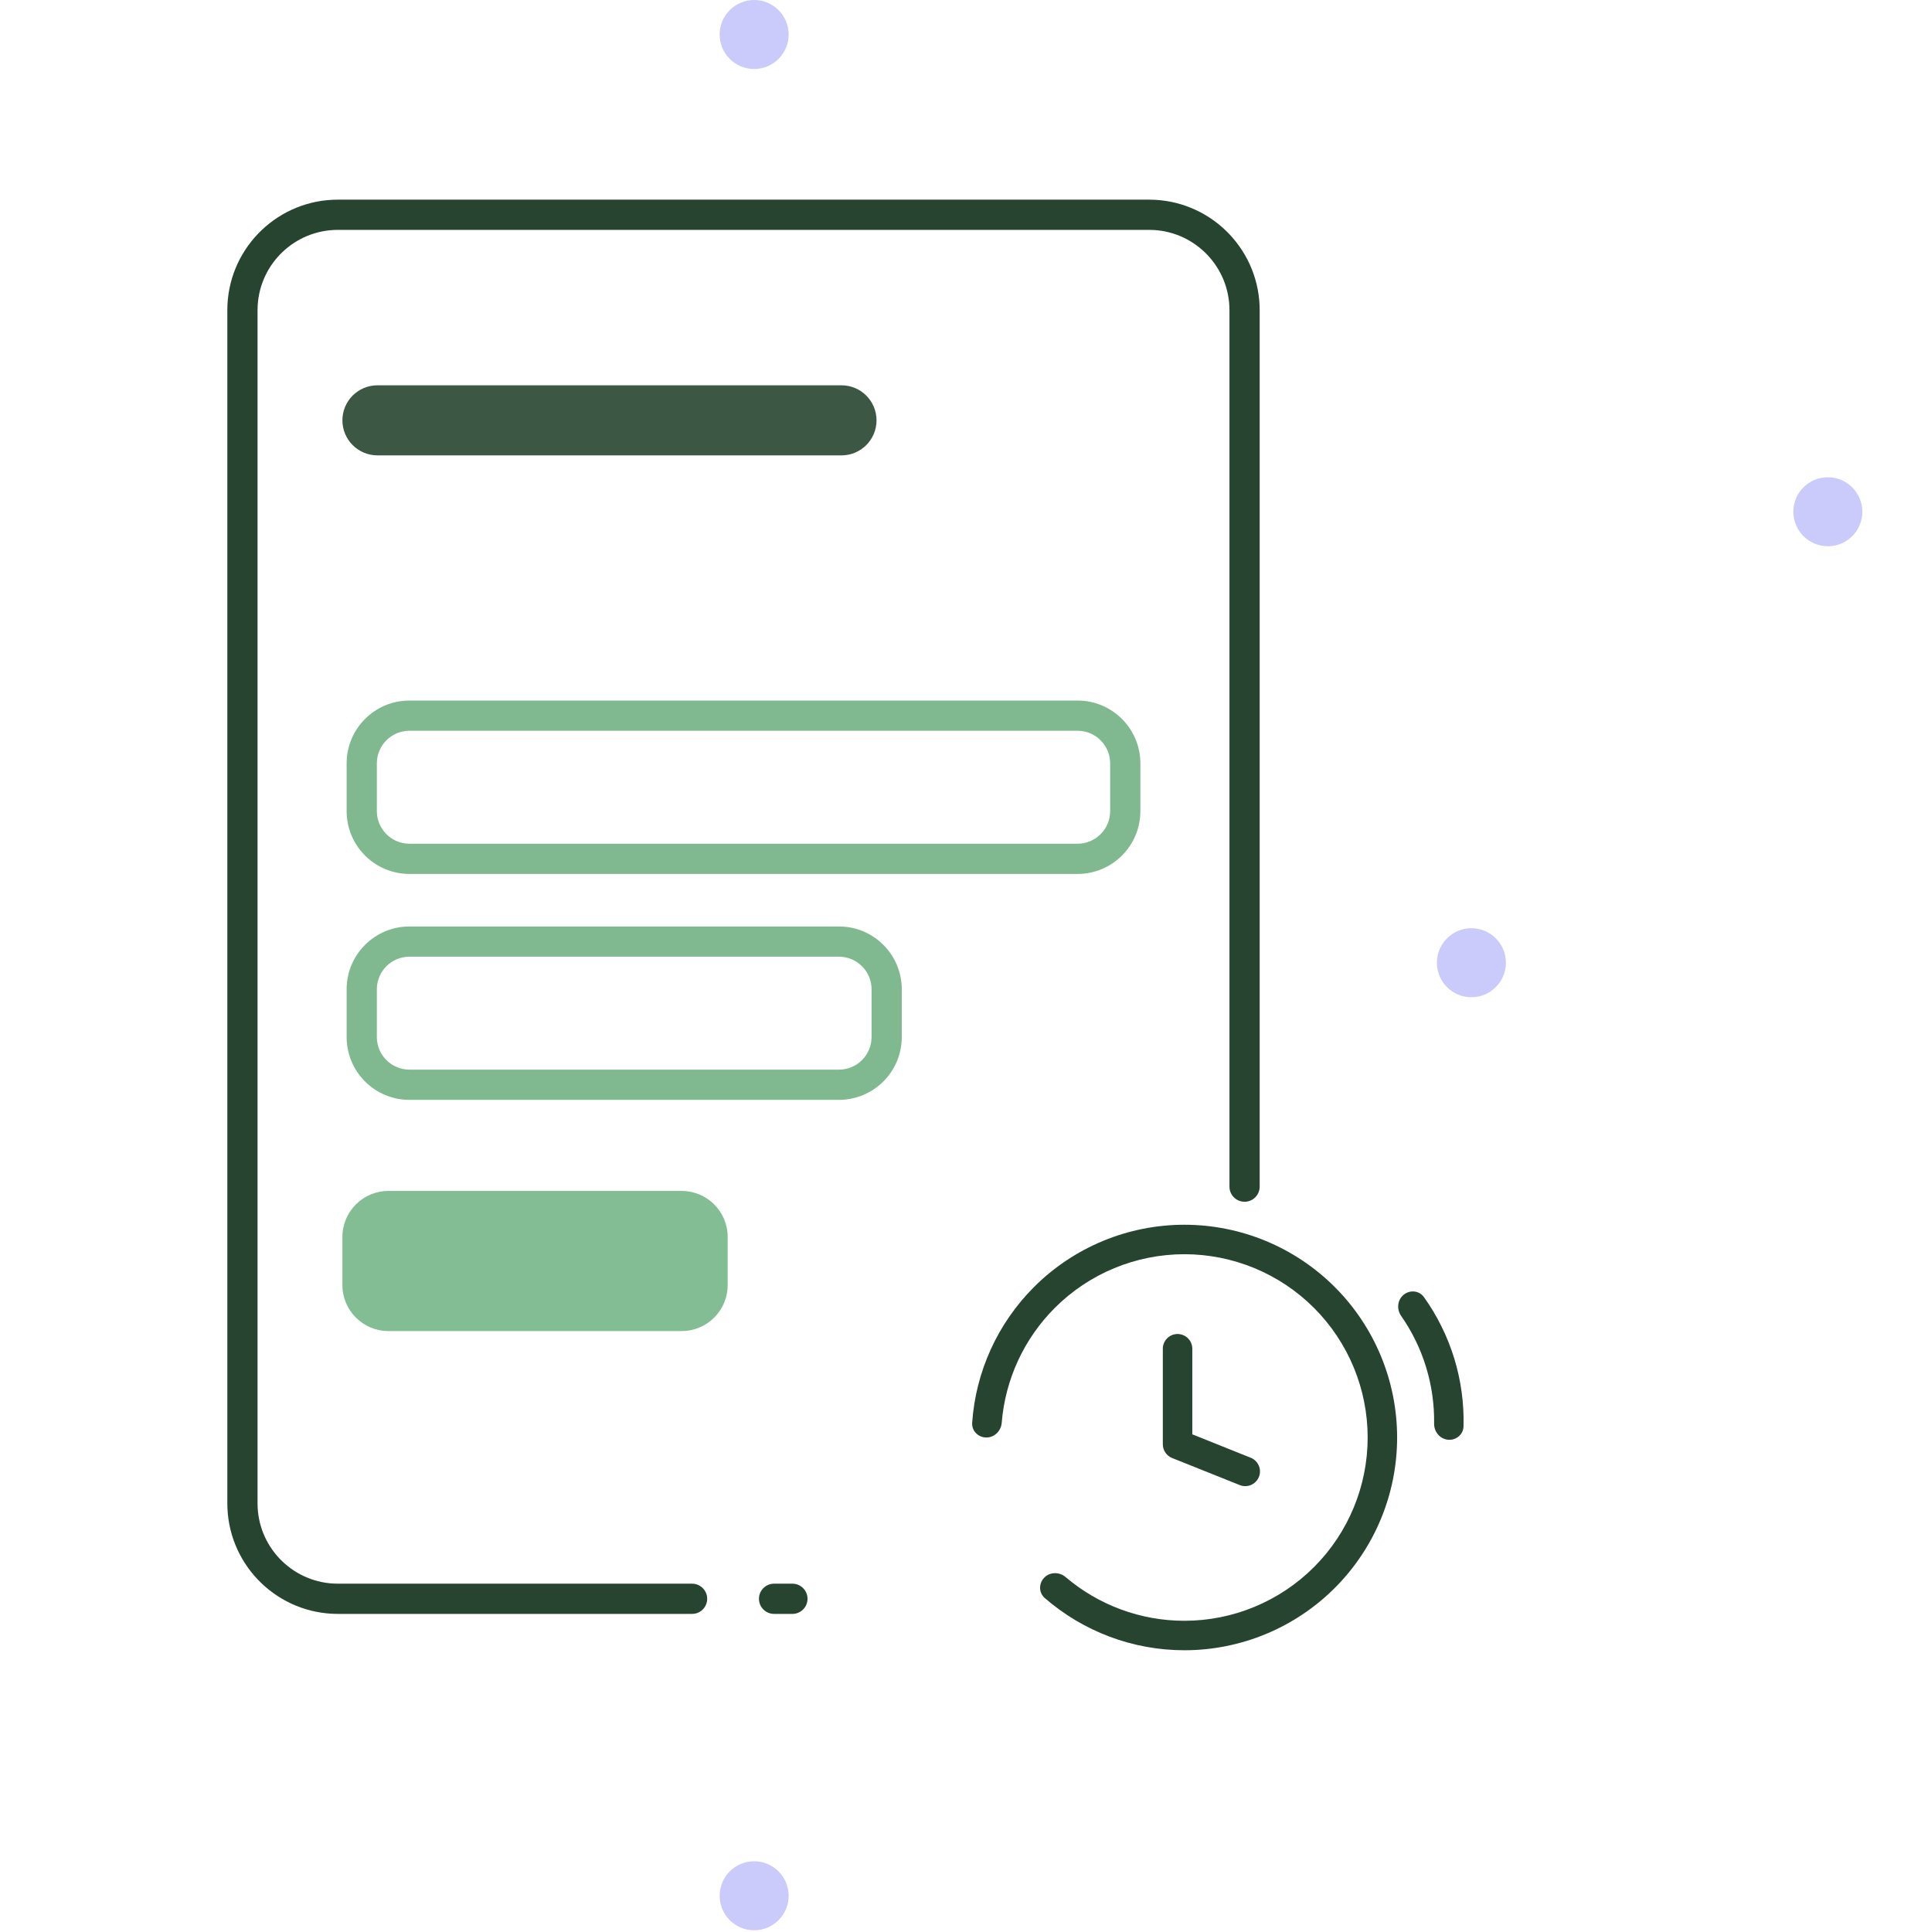
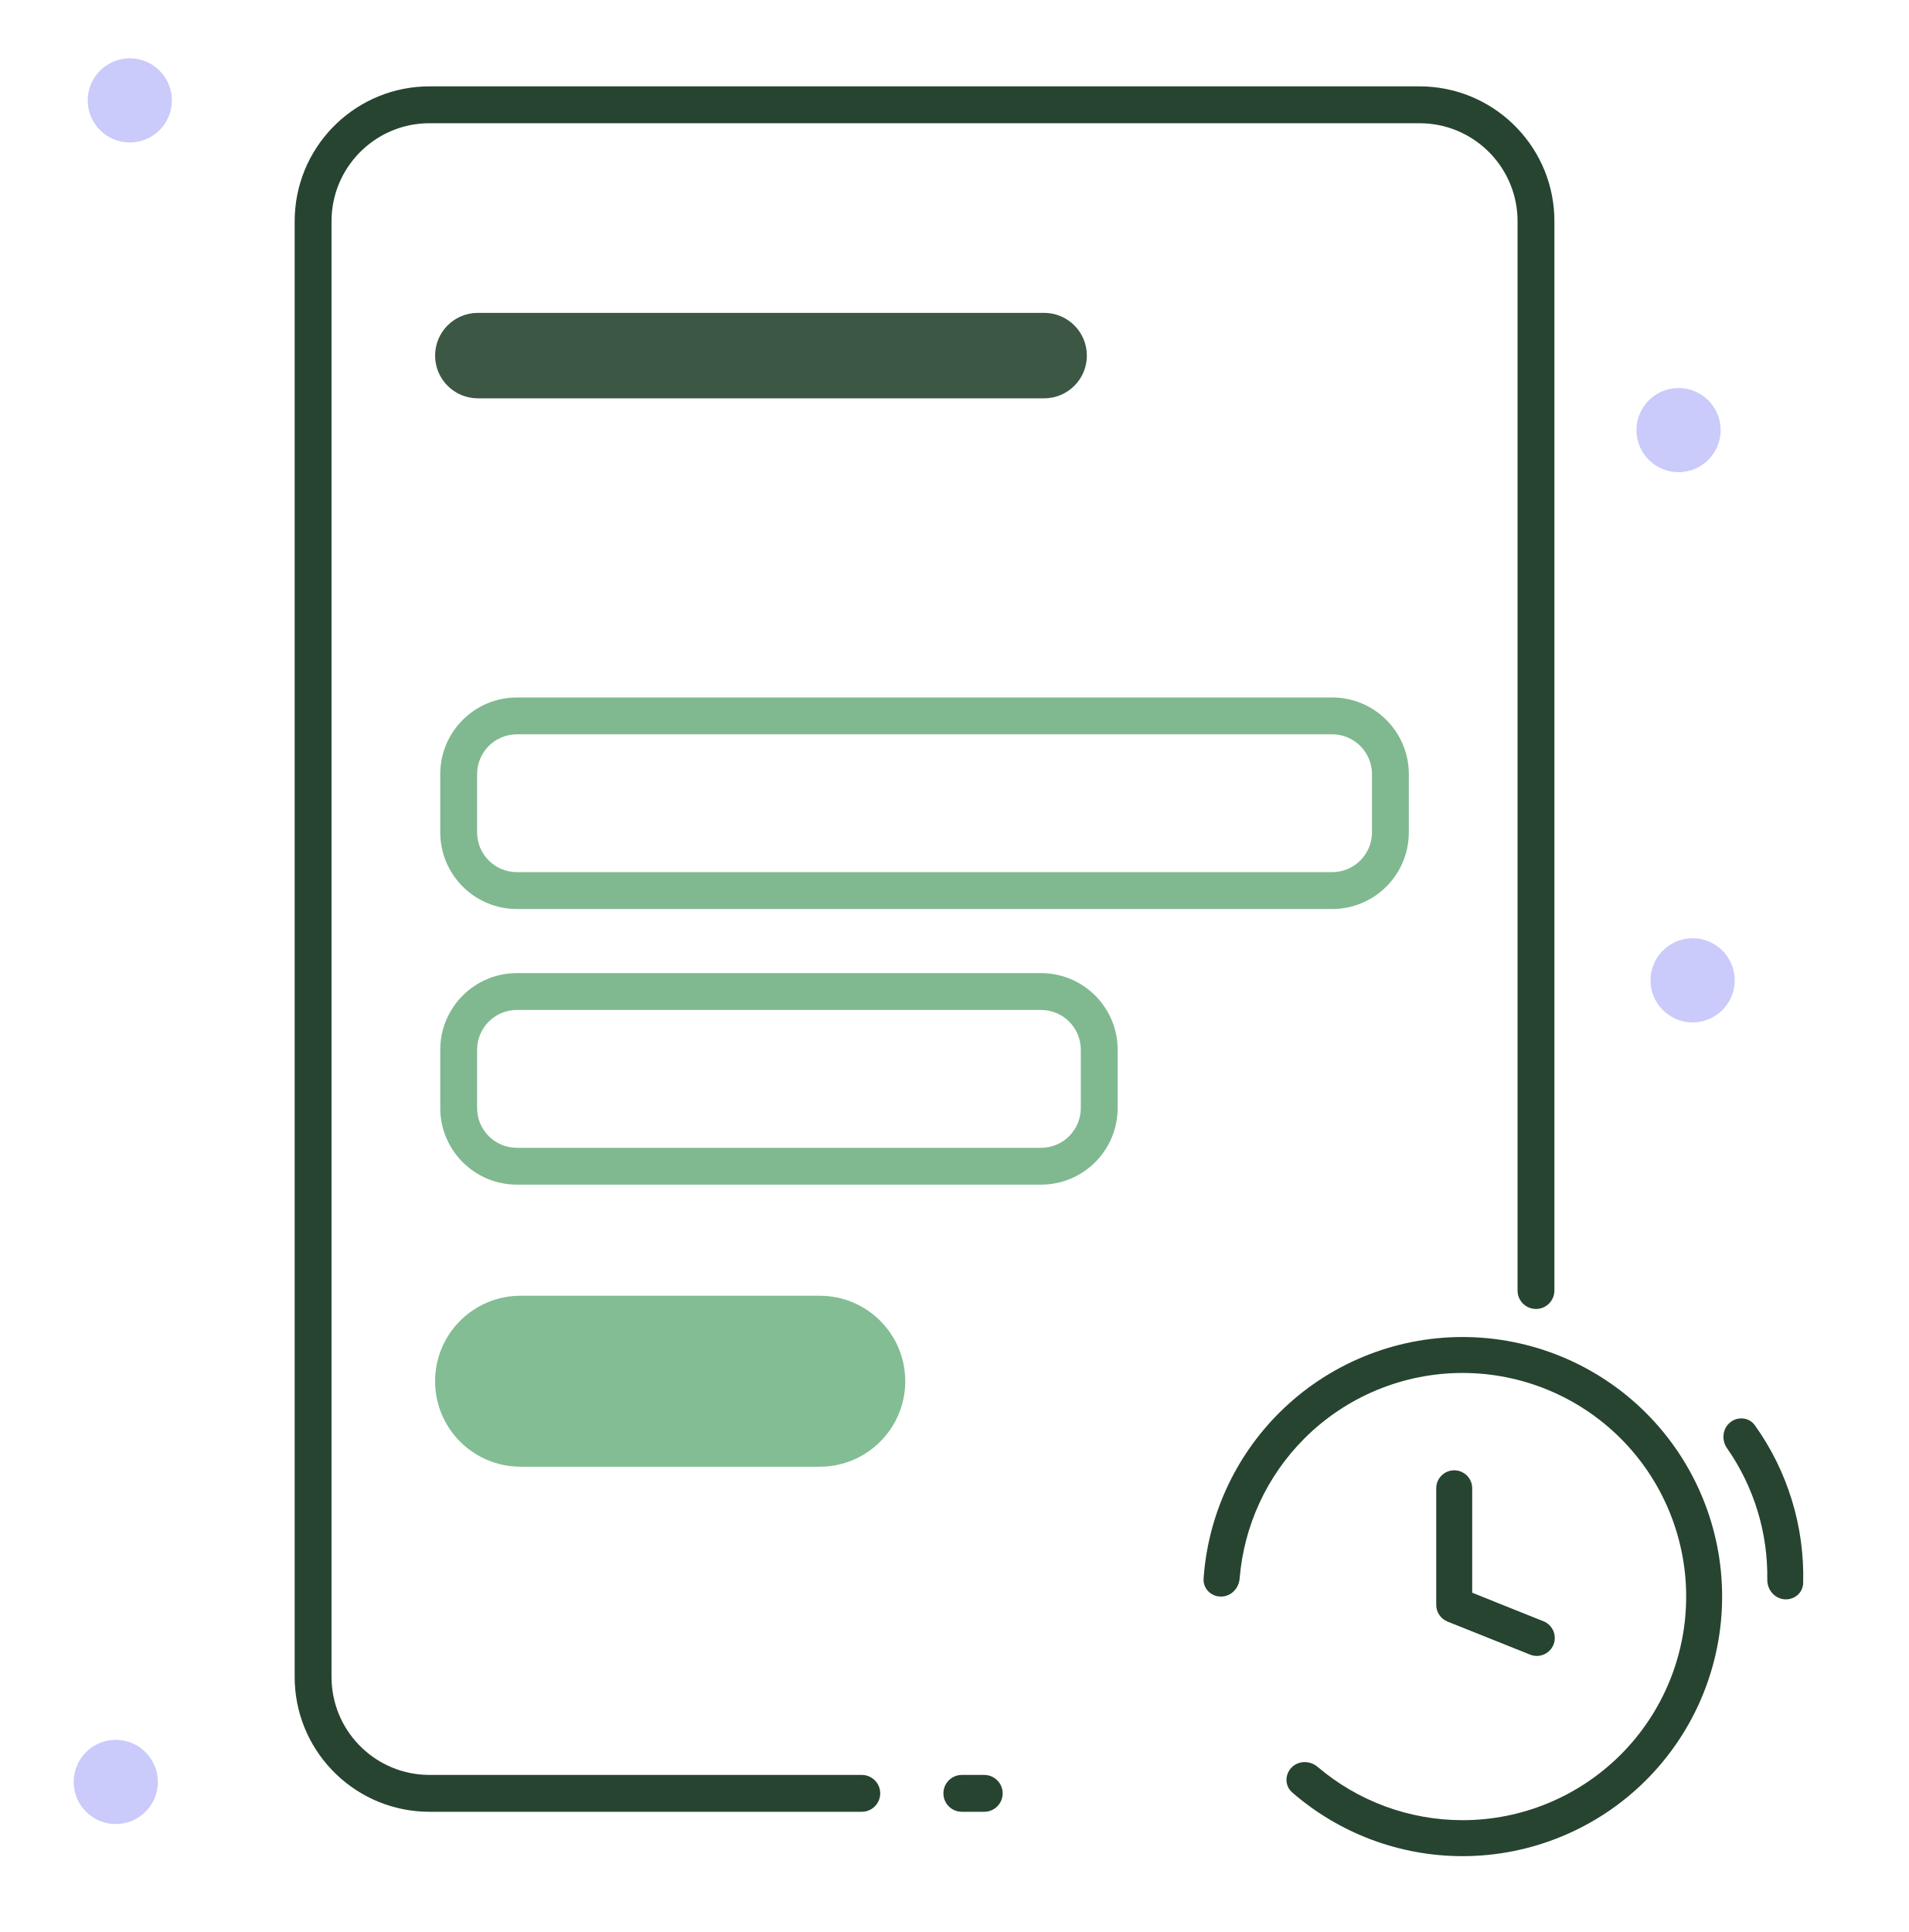
- <svg xmlns="http://www.w3.org/2000/svg" width="167" height="168" viewBox="0 0 167 168" fill="none">
-   <path fill-rule="evenodd" clip-rule="evenodd" d="M158.958 47.5C157.304 47.5 155.958 46.154 155.958 44.5C155.958 42.846 157.304 41.5 158.958 41.5C160.613 41.5 161.958 42.846 161.958 44.5C161.958 46.154 160.613 47.5 158.958 47.5Z" fill="#CACAFB" />
-   <path fill-rule="evenodd" clip-rule="evenodd" d="M127.96 86.716C126.306 86.716 124.96 85.37 124.96 83.716C124.96 82.061 126.306 80.716 127.96 80.716C129.615 80.716 130.96 82.061 130.96 83.716C130.96 85.37 129.615 86.716 127.96 86.716Z" fill="#CACAFB" />
-   <path fill-rule="evenodd" clip-rule="evenodd" d="M65.584 167.85C63.929 167.85 62.584 166.504 62.584 164.85C62.584 163.196 63.929 161.85 65.584 161.85C67.238 161.85 68.584 163.196 68.584 164.85C68.584 166.504 67.238 167.85 65.584 167.85Z" fill="#CACAFB" />
-   <path fill-rule="evenodd" clip-rule="evenodd" d="M65.584 6C63.929 6 62.584 4.654 62.584 3C62.584 1.346 63.929 0 65.584 0C67.238 0 68.584 1.346 68.584 3C68.584 4.654 67.238 6 65.584 6Z" fill="#CACAFB" />
-   <path d="M61.5 139.025C61.5 139.691 61.003 140.243 60.36 140.327L60.164 140.339L49 140.339H44.774L29.384 140.339C24.217 140.339 20.002 136.262 19.779 131.151L19.779 131.143L19.77 130.725V26.975C19.77 21.808 23.846 17.593 28.958 17.371L29.392 17.362H99.933C105.1 17.362 109.316 21.438 109.538 26.55L109.547 26.983V103.186C109.547 103.912 108.959 104.5 108.234 104.5C107.567 104.5 107.016 104.003 106.931 103.36L106.92 103.165V26.975C106.92 23.254 104.011 20.213 100.343 20L100.332 20L99.945 19.989H29.384C25.663 19.989 22.622 22.897 22.409 26.565L22.408 26.576L22.397 26.964V130.725C22.397 134.446 25.306 137.487 28.974 137.7L28.985 137.7L29.373 137.712L44.779 137.712H49L60.187 137.712C60.912 137.712 61.5 138.3 61.5 139.025Z" fill="#274430" />
-   <path d="M67.316 137.712H68.912C69.638 137.712 70.226 138.3 70.226 139.025C70.226 139.751 69.638 140.339 68.912 140.339H67.316C66.59 140.339 66.001 139.749 66.003 139.022C66.004 138.298 66.592 137.712 67.316 137.712Z" fill="#274430" />
-   <path fill-rule="evenodd" clip-rule="evenodd" d="M30.145 66.381C30.145 63.364 32.591 60.917 35.609 60.917H93.709C96.726 60.917 99.172 63.364 99.172 66.381V70.531C99.172 73.548 96.726 75.995 93.709 75.995H35.609C32.591 75.995 30.145 73.548 30.145 70.531V66.381ZM93.709 63.544H35.609C34.042 63.544 32.772 64.814 32.772 66.381V70.531C32.772 72.097 34.042 73.368 35.609 73.368H93.709C95.275 73.368 96.545 72.097 96.545 70.531V66.381C96.545 64.814 95.275 63.544 93.709 63.544Z" fill="#80B990" />
-   <path fill-rule="evenodd" clip-rule="evenodd" d="M30.145 86.027C30.145 83.009 32.591 80.563 35.609 80.563H72.959C75.976 80.563 78.422 83.009 78.422 86.027V90.177C78.422 93.194 75.976 95.64 72.959 95.64H35.609C32.591 95.64 30.145 93.194 30.145 90.177V86.027ZM72.959 83.19H35.609C34.042 83.19 32.772 84.46 32.772 86.027V90.177C32.772 91.743 34.042 93.013 35.609 93.013H72.959C74.525 93.013 75.795 91.743 75.795 90.177V86.027C75.795 84.46 74.525 83.19 72.959 83.19Z" fill="#80B990" />
-   <rect x="29.777" y="103.56" width="33.505" height="12.184" rx="4" fill="#83BD93" />
-   <rect x="29.777" y="33.505" width="46.45" height="6.092" rx="3.046" fill="#3D5745" />
-   <path d="M101.5 116.375C101.741 116.135 102.066 116 102.406 116C102.746 116 103.072 116.135 103.312 116.375C103.553 116.616 103.688 116.941 103.688 117.281V124.726L108.811 126.777C109.113 126.911 109.352 127.156 109.477 127.462C109.604 127.77 109.605 128.115 109.482 128.425C109.358 128.734 109.119 128.983 108.815 129.118C108.513 129.253 108.17 129.266 107.859 129.154L101.93 126.783C101.693 126.687 101.489 126.523 101.346 126.311C101.202 126.099 101.125 125.849 101.125 125.593V117.281C101.125 116.941 101.26 116.616 101.5 116.375Z" fill="#274430" />
-   <path d="M103 106.5C98.094 106.5 93.388 108.449 89.918 111.919C86.752 115.085 84.852 119.281 84.544 123.72C84.495 124.426 85.074 125 85.781 125C86.489 125 87.057 124.425 87.114 123.72C87.417 119.962 89.045 116.416 91.731 113.73C94.719 110.742 98.773 109.062 103 109.062C107.227 109.062 111.281 110.742 114.27 113.73C117.258 116.719 118.938 120.773 118.938 125C118.938 129.227 117.258 133.281 114.27 136.27C111.281 139.258 107.227 140.938 103 140.938C99.202 140.938 95.543 139.582 92.672 137.138C92.133 136.68 91.325 136.675 90.825 137.175C90.324 137.676 90.321 138.491 90.855 138.955C94.212 141.877 98.522 143.5 103 143.5C107.907 143.5 112.612 141.551 116.081 138.081C119.551 134.612 121.5 129.907 121.5 125C121.5 120.093 119.551 115.388 116.081 111.919C112.612 108.449 107.907 106.5 103 106.5Z" fill="#274430" />
-   <path d="M123.832 112.792C126.172 116.065 127.381 120.014 127.275 124.036C127.257 124.744 126.626 125.26 125.922 125.193C125.218 125.125 124.707 124.499 124.717 123.791C124.768 120.447 123.765 117.17 121.85 114.427C121.445 113.847 121.518 113.042 122.063 112.592C122.609 112.141 123.421 112.216 123.832 112.792Z" fill="#274430" />
+ <svg xmlns="http://www.w3.org/2000/svg" width="80" height="81" viewBox="0 0 80 81" fill="none">
+   <path d="M36.9 75.187C36.9 75.579 36.608 75.904 36.23 75.953L36.114 75.96L29.547 75.96H27.061H18.008C14.969 75.96 12.489 73.562 12.358 70.555L12.358 70.551L12.353 70.305V9.276C12.353 6.236 14.751 3.757 17.758 3.626L18.013 3.621H59.508C62.547 3.621 65.027 6.018 65.158 9.025L65.163 9.28V54.106C65.163 54.533 64.817 54.879 64.39 54.879C63.998 54.879 63.674 54.586 63.624 54.208L63.618 54.093V9.276C63.618 7.087 61.907 5.298 59.749 5.173L59.743 5.173L59.514 5.166H18.008C15.819 5.166 14.03 6.877 13.905 9.035L13.905 9.041L13.898 9.269V70.305C13.898 72.494 15.609 74.283 17.767 74.408L17.773 74.408L18.002 74.415H27.064H29.547L36.127 74.415C36.554 74.415 36.9 74.761 36.9 75.187Z" fill="#274430" />
+   <path d="M40.322 74.415H41.261C41.687 74.415 42.033 74.761 42.033 75.188C42.033 75.614 41.687 75.96 41.261 75.96H40.322C39.894 75.96 39.548 75.613 39.549 75.186C39.55 74.76 39.895 74.415 40.322 74.415Z" fill="#274430" />
+   <path fill-rule="evenodd" clip-rule="evenodd" d="M18.456 32.456C18.456 30.681 19.895 29.242 21.67 29.242H55.846C57.621 29.242 59.06 30.681 59.06 32.456V34.897C59.06 36.672 57.621 38.111 55.846 38.111H21.67C19.895 38.111 18.456 36.672 18.456 34.897V32.456ZM55.846 30.787H21.67C20.748 30.787 20.001 31.534 20.001 32.456V34.897C20.001 35.818 20.748 36.565 21.67 36.565H55.846C56.768 36.565 57.515 35.818 57.515 34.897V32.456C57.515 31.534 56.768 30.787 55.846 30.787Z" fill="#80B990" />
+   <path fill-rule="evenodd" clip-rule="evenodd" d="M18.456 44.012C18.456 42.237 19.895 40.798 21.67 40.798H43.641C45.415 40.798 46.854 42.237 46.854 44.012V46.453C46.854 48.228 45.415 49.667 43.641 49.667H21.67C19.895 49.667 18.456 48.228 18.456 46.453V44.012ZM43.641 42.343H21.67C20.748 42.343 20.001 43.09 20.001 44.012V46.453C20.001 47.375 20.748 48.122 21.67 48.122H43.641C44.562 48.122 45.309 47.375 45.309 46.453V44.012C45.309 43.09 44.562 42.343 43.641 42.343Z" fill="#80B990" />
+   <rect x="18.24" y="54.325" width="19.709" height="7.167" rx="3.583" fill="#83BD93" />
+   <rect x="18.24" y="13.117" width="27.323" height="3.583" rx="1.792" fill="#3D5745" />
+   <path d="M60.43 61.864C60.571 61.723 60.763 61.643 60.963 61.643C61.163 61.643 61.354 61.723 61.496 61.864C61.637 62.005 61.717 62.197 61.717 62.397V66.776L64.73 67.983C64.908 68.061 65.048 68.206 65.122 68.385C65.197 68.567 65.198 68.77 65.125 68.952C65.052 69.134 64.911 69.28 64.732 69.36C64.555 69.439 64.353 69.447 64.17 69.381L60.683 67.986C60.543 67.93 60.423 67.833 60.339 67.709C60.254 67.584 60.209 67.437 60.209 67.286V62.397C60.209 62.197 60.288 62.005 60.43 61.864Z" fill="#274430" />
+   <path d="M61.312 56.055C58.426 56.055 55.658 57.202 53.617 59.242C51.755 61.105 50.637 63.573 50.456 66.184C50.427 66.599 50.767 66.937 51.183 66.937C51.6 66.937 51.934 66.599 51.967 66.184C52.145 63.974 53.103 61.888 54.683 60.308C56.441 58.55 58.826 57.562 61.312 57.562C63.798 57.562 66.183 58.55 67.941 60.308C69.699 62.066 70.687 64.451 70.687 66.937C70.687 69.424 69.699 71.808 67.941 73.566C66.183 75.325 63.798 76.312 61.312 76.312C59.078 76.312 56.926 75.515 55.237 74.077C54.92 73.808 54.444 73.805 54.15 74.099C53.856 74.394 53.854 74.873 54.168 75.146C56.142 76.865 58.678 77.82 61.312 77.82C64.198 77.82 66.966 76.673 69.007 74.632C71.048 72.591 72.194 69.823 72.194 66.937C72.194 64.051 71.048 61.283 69.007 59.242C66.966 57.202 64.198 56.055 61.312 56.055Z" fill="#274430" />
+   <path d="M73.567 59.756C74.943 61.682 75.654 64.004 75.592 66.37C75.581 66.787 75.21 67.09 74.796 67.051C74.381 67.011 74.081 66.643 74.087 66.226C74.117 64.259 73.527 62.331 72.4 60.718C72.162 60.377 72.205 59.903 72.526 59.638C72.847 59.373 73.325 59.417 73.567 59.756Z" fill="#274430" />
+   <path fill-rule="evenodd" clip-rule="evenodd" d="M70.368 19.797C69.395 19.797 68.603 19.005 68.603 18.032C68.603 17.059 69.395 16.268 70.368 16.268C71.341 16.268 72.132 17.059 72.132 18.032C72.132 19.005 71.341 19.797 70.368 19.797Z" fill="#CACAFB" />
+   <path fill-rule="evenodd" clip-rule="evenodd" d="M70.957 42.865C69.984 42.865 69.192 42.074 69.192 41.1C69.192 40.127 69.984 39.336 70.957 39.336C71.93 39.336 72.722 40.127 72.722 41.1C72.722 42.074 71.93 42.865 70.957 42.865Z" fill="#CACAFB" />
+   <path fill-rule="evenodd" clip-rule="evenodd" d="M4.853 76.474C3.88 76.474 3.088 75.682 3.088 74.709C3.088 73.736 3.88 72.944 4.853 72.944C5.826 72.944 6.618 73.736 6.618 74.709C6.618 75.682 5.826 76.474 4.853 76.474Z" fill="#CACAFB" />
+   <path fill-rule="evenodd" clip-rule="evenodd" d="M5.441 5.973C4.468 5.973 3.677 5.182 3.677 4.209C3.677 3.236 4.468 2.444 5.441 2.444C6.415 2.444 7.206 3.236 7.206 4.209C7.206 5.182 6.415 5.973 5.441 5.973Z" fill="#CACAFB" />
</svg>
